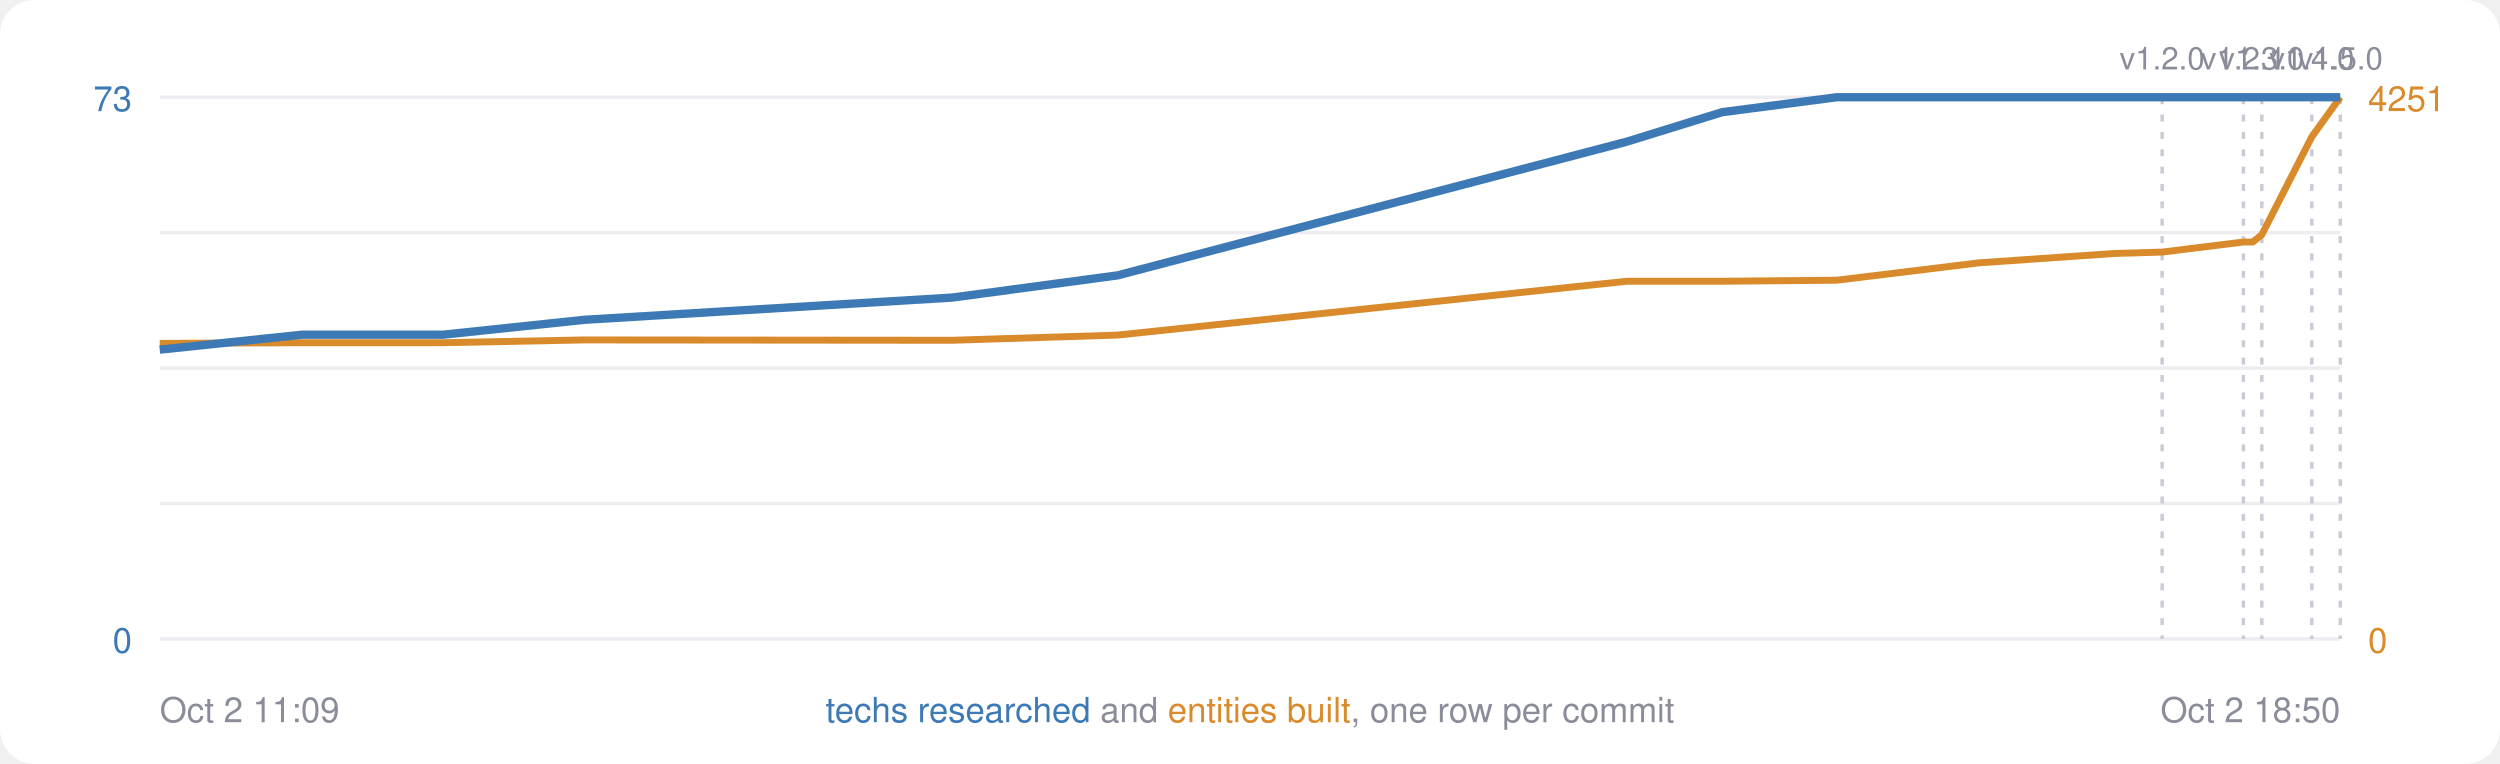
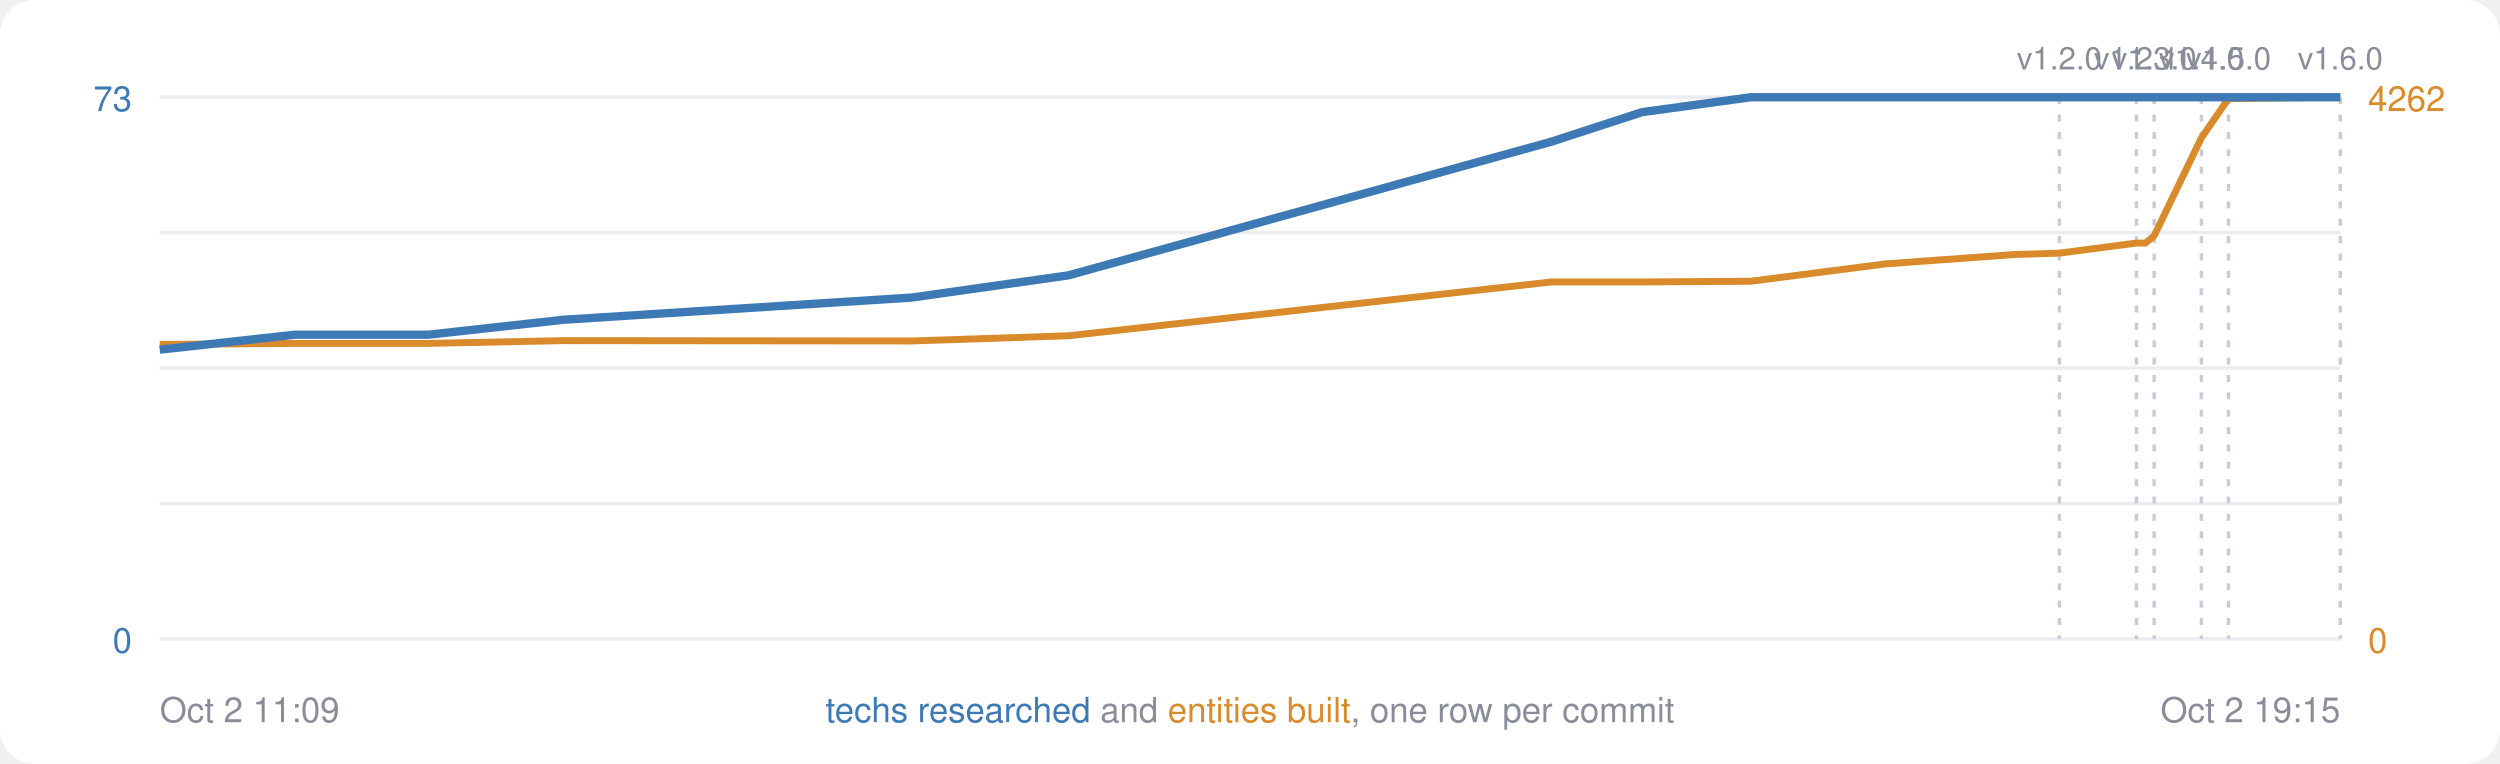
<svg xmlns="http://www.w3.org/2000/svg" viewBox="0 0 720 220" width="720" height="220" font-family="-apple-system,Helvetica,Arial,sans-serif">
  <rect width="720" height="220" fill="#ffffff" rx="10" />
  <line x1="46" y1="184.0" x2="674" y2="184.0" stroke="#ececf1" />
  <line x1="46" y1="145.0" x2="674" y2="145.0" stroke="#ececf1" />
  <line x1="46" y1="106.0" x2="674" y2="106.0" stroke="#ececf1" />
  <line x1="46" y1="67.0" x2="674" y2="67.0" stroke="#ececf1" />
  <line x1="46" y1="28.0" x2="674" y2="28.0" stroke="#ececf1" />
-   <line x1="622.7" y1="28" x2="622.7" y2="184" stroke="#c9ccd6" stroke-dasharray="2 3" />
-   <text x="622.7" y="20" text-anchor="middle" font-size="9" fill="#8a8d99">v1.2.0</text>
-   <line x1="646.1" y1="28" x2="646.1" y2="184" stroke="#c9ccd6" stroke-dasharray="2 3" />
-   <text x="646.1" y="20" text-anchor="middle" font-size="9" fill="#8a8d99">v1.2.1</text>
-   <line x1="651.4" y1="28" x2="651.4" y2="184" stroke="#c9ccd6" stroke-dasharray="2 3" />
-   <text x="651.4" y="20" text-anchor="middle" font-size="9" fill="#8a8d99">v1.3.0</text>
-   <line x1="665.8" y1="28" x2="665.8" y2="184" stroke="#c9ccd6" stroke-dasharray="2 3" />
-   <text x="665.8" y="20" text-anchor="middle" font-size="9" fill="#8a8d99">v1.4.0</text>
+   <line x1="593.1" y1="28" x2="593.1" y2="184" stroke="#c9ccd6" stroke-dasharray="2 3" />
+   <text x="593.1" y="20" text-anchor="middle" font-size="9" fill="#8a8d99">v1.2.0</text>
+   <line x1="615.3" y1="28" x2="615.3" y2="184" stroke="#c9ccd6" stroke-dasharray="2 3" />
+   <text x="615.3" y="20" text-anchor="middle" font-size="9" fill="#8a8d99">v1.2.1</text>
+   <line x1="620.4" y1="28" x2="620.4" y2="184" stroke="#c9ccd6" stroke-dasharray="2 3" />
+   <text x="620.4" y="20" text-anchor="middle" font-size="9" fill="#8a8d99">v1.3.0</text>
+   <line x1="634.0" y1="28" x2="634.0" y2="184" stroke="#c9ccd6" stroke-dasharray="2 3" />
+   <text x="634.0" y="20" text-anchor="middle" font-size="9" fill="#8a8d99">v1.4.0</text>
+   <line x1="641.8" y1="28" x2="641.8" y2="184" stroke="#c9ccd6" stroke-dasharray="2 3" />
+   <text x="641.8" y="20" text-anchor="middle" font-size="9" fill="#8a8d99">v1.5.0</text>
  <line x1="674.0" y1="28" x2="674.0" y2="184" stroke="#c9ccd6" stroke-dasharray="2 3" />
-   <text x="674.0" y="20" text-anchor="middle" font-size="9" fill="#8a8d99">v1.5.0</text>
-   <polyline points="46.0,98.9 86.9,98.7 127.5,98.7 168.3,97.9 274.2,98.0 321.9,96.5 468.5,81.0 496.0,81.0 529.0,80.7 569.9,75.7 608.9,73.0 622.7,72.6 646.1,69.7 648.8,69.7 651.4,67.6 665.8,39.4 674.0,28.0" fill="none" stroke="#d98a2b" stroke-width="2" stroke-linejoin="round" />
-   <polyline points="46.0,100.7 86.9,96.4 127.5,96.4 168.3,92.1 274.2,85.7 321.9,79.3 468.5,40.8 496.0,32.3 529.0,28.0 569.9,28.0 608.9,28.0 622.7,28.0 646.1,28.0 648.8,28.0 651.4,28.0 665.8,28.0 674.0,28.0" fill="none" stroke="#3d7ab5" stroke-width="2.4" stroke-linejoin="round" />
+   <text x="674.0" y="20" text-anchor="middle" font-size="9" fill="#8a8d99">v1.6.0</text>
+   <polyline points="46.0,99.2 84.8,98.9 123.3,98.9 162.1,98.1 262.5,98.2 307.7,96.7 446.8,81.2 472.9,81.2 504.2,81.0 543.0,76.0 580.1,73.3 593.1,72.9 615.3,70.0 617.9,70.0 620.4,67.9 634.0,39.7 641.8,28.4 674.0,28.0" fill="none" stroke="#d98a2b" stroke-width="2" stroke-linejoin="round" />
+   <polyline points="46.0,100.7 84.8,96.4 123.3,96.4 162.1,92.1 262.5,85.7 307.7,79.3 446.8,40.8 472.9,32.3 504.2,28.0 543.0,28.0 580.1,28.0 593.1,28.0 615.3,28.0 617.9,28.0 620.4,28.0 634.0,28.0 641.8,28.0 674.0,28.0" fill="none" stroke="#3d7ab5" stroke-width="2.4" stroke-linejoin="round" />
  <text x="38" y="32" text-anchor="end" font-size="10" fill="#3d7ab5">73</text>
  <text x="38" y="188" text-anchor="end" font-size="10" fill="#3d7ab5">0</text>
-   <text x="682" y="32" font-size="10" fill="#d98a2b">4251</text>
+   <text x="682" y="32" font-size="10" fill="#d98a2b">4262</text>
  <text x="682" y="188" font-size="10" fill="#d98a2b">0</text>
  <text x="46" y="208" font-size="10" fill="#8a8d99">Oct 2 11:09</text>
-   <text x="674" y="208" text-anchor="end" font-size="10" fill="#8a8d99">Oct 2 18:50</text>
+   <text x="674" y="208" text-anchor="end" font-size="10" fill="#8a8d99">Oct 2 19:15</text>
  <text x="360.0" y="208" text-anchor="middle" font-size="10" fill="#8a8d99">
    <tspan fill="#3d7ab5">techs researched</tspan>  and  <tspan fill="#d98a2b">entities built</tspan>, one row per commit</text>
</svg>
